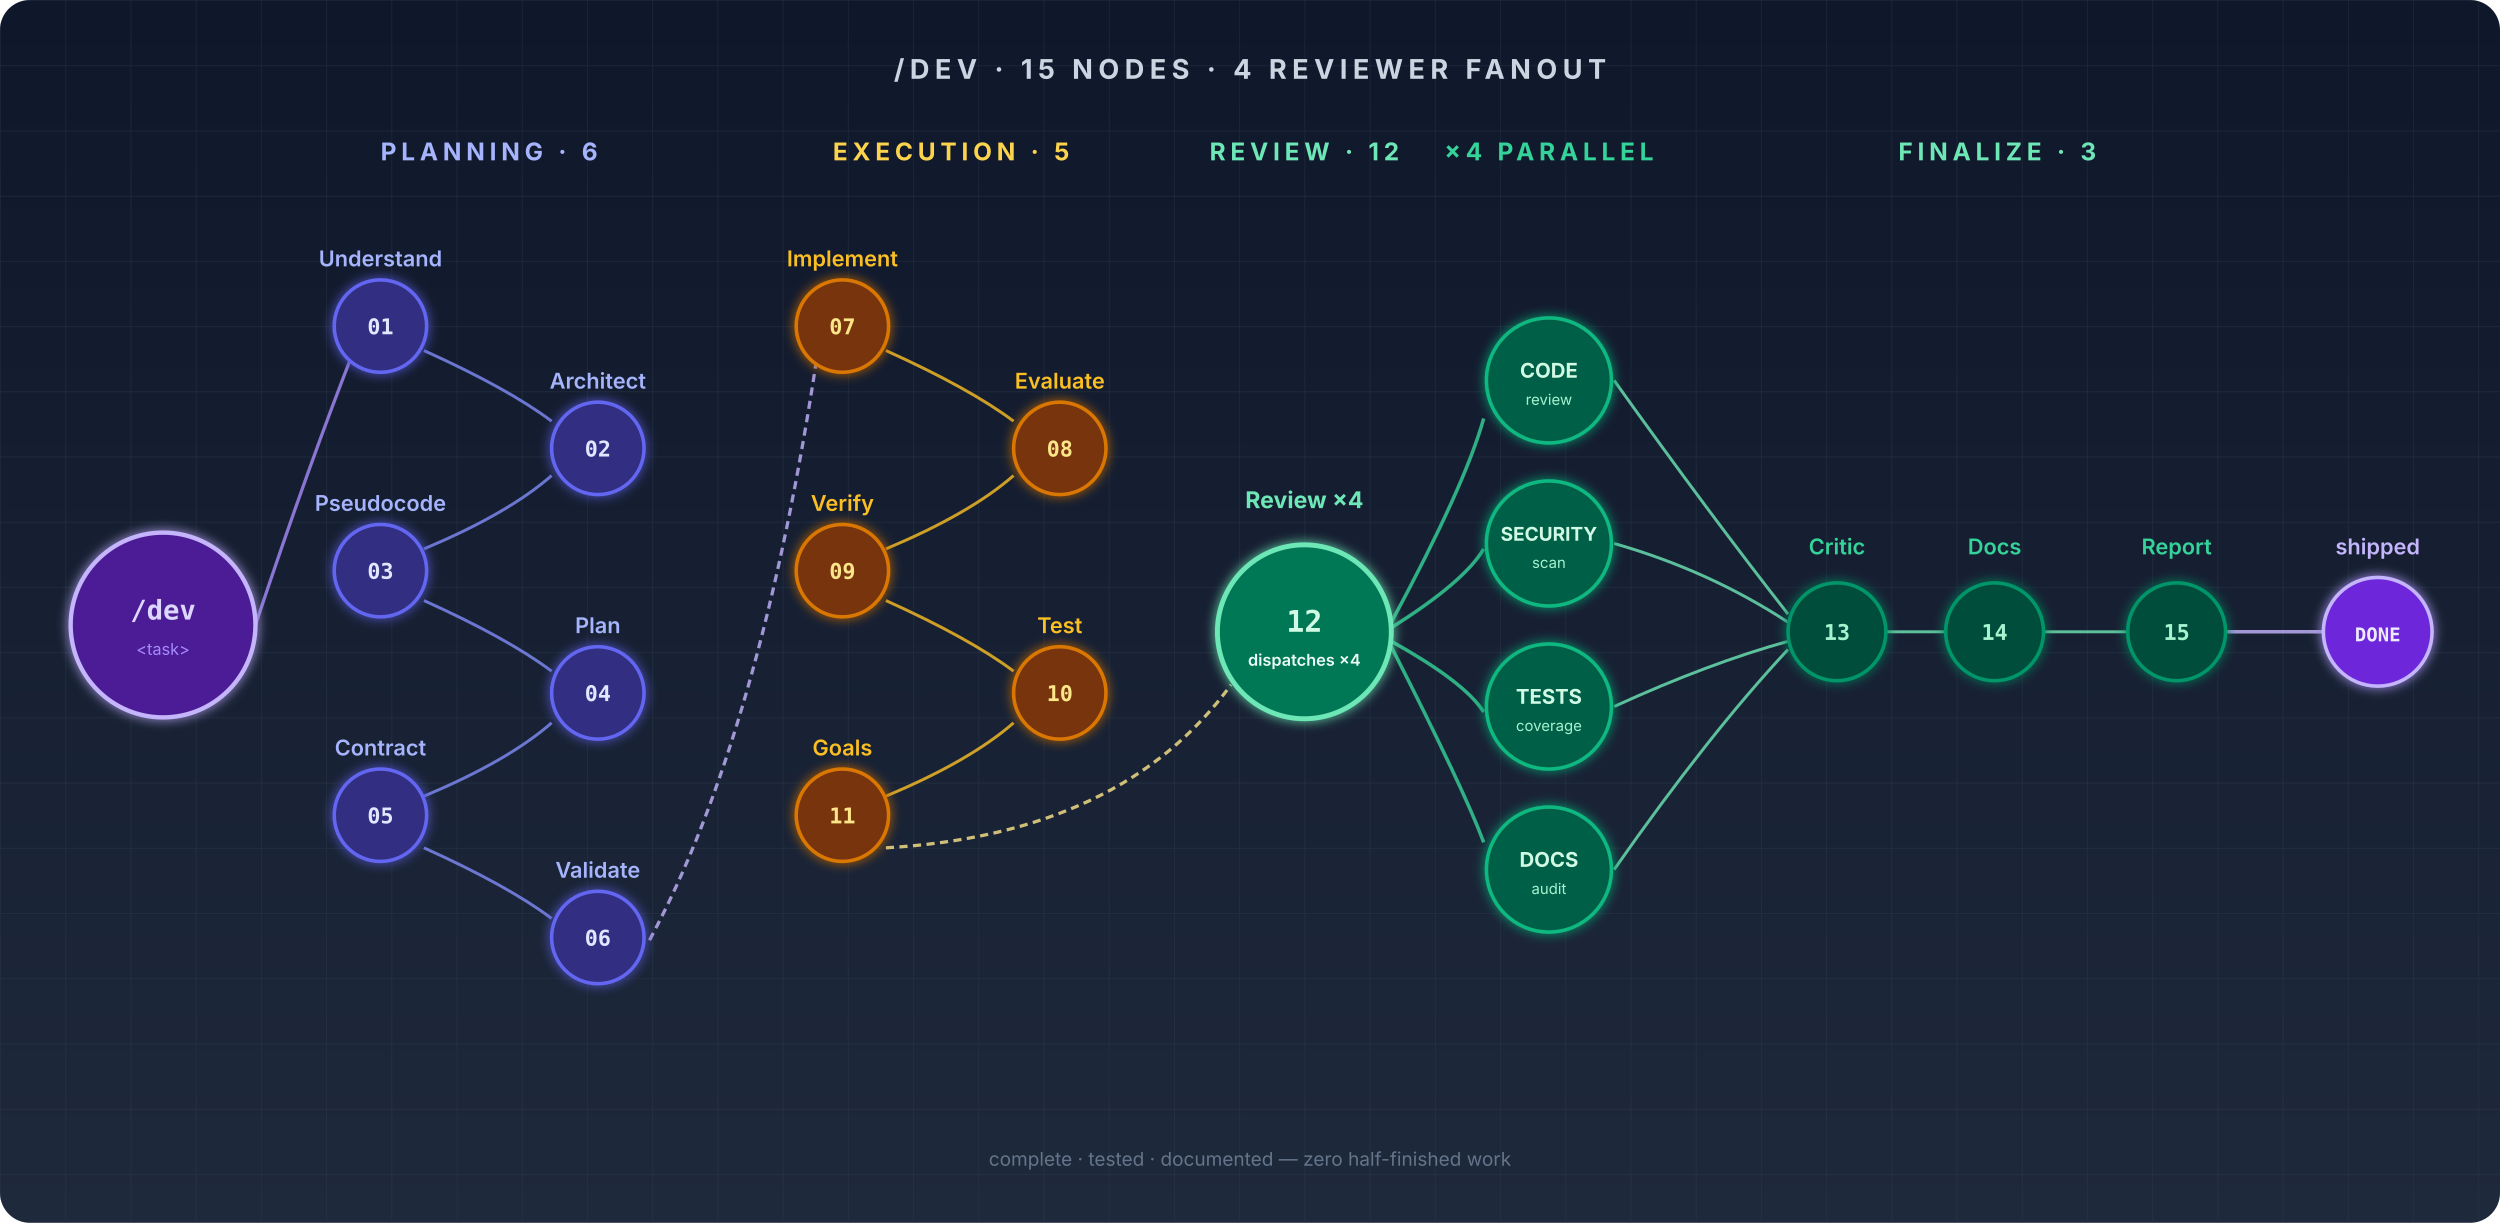
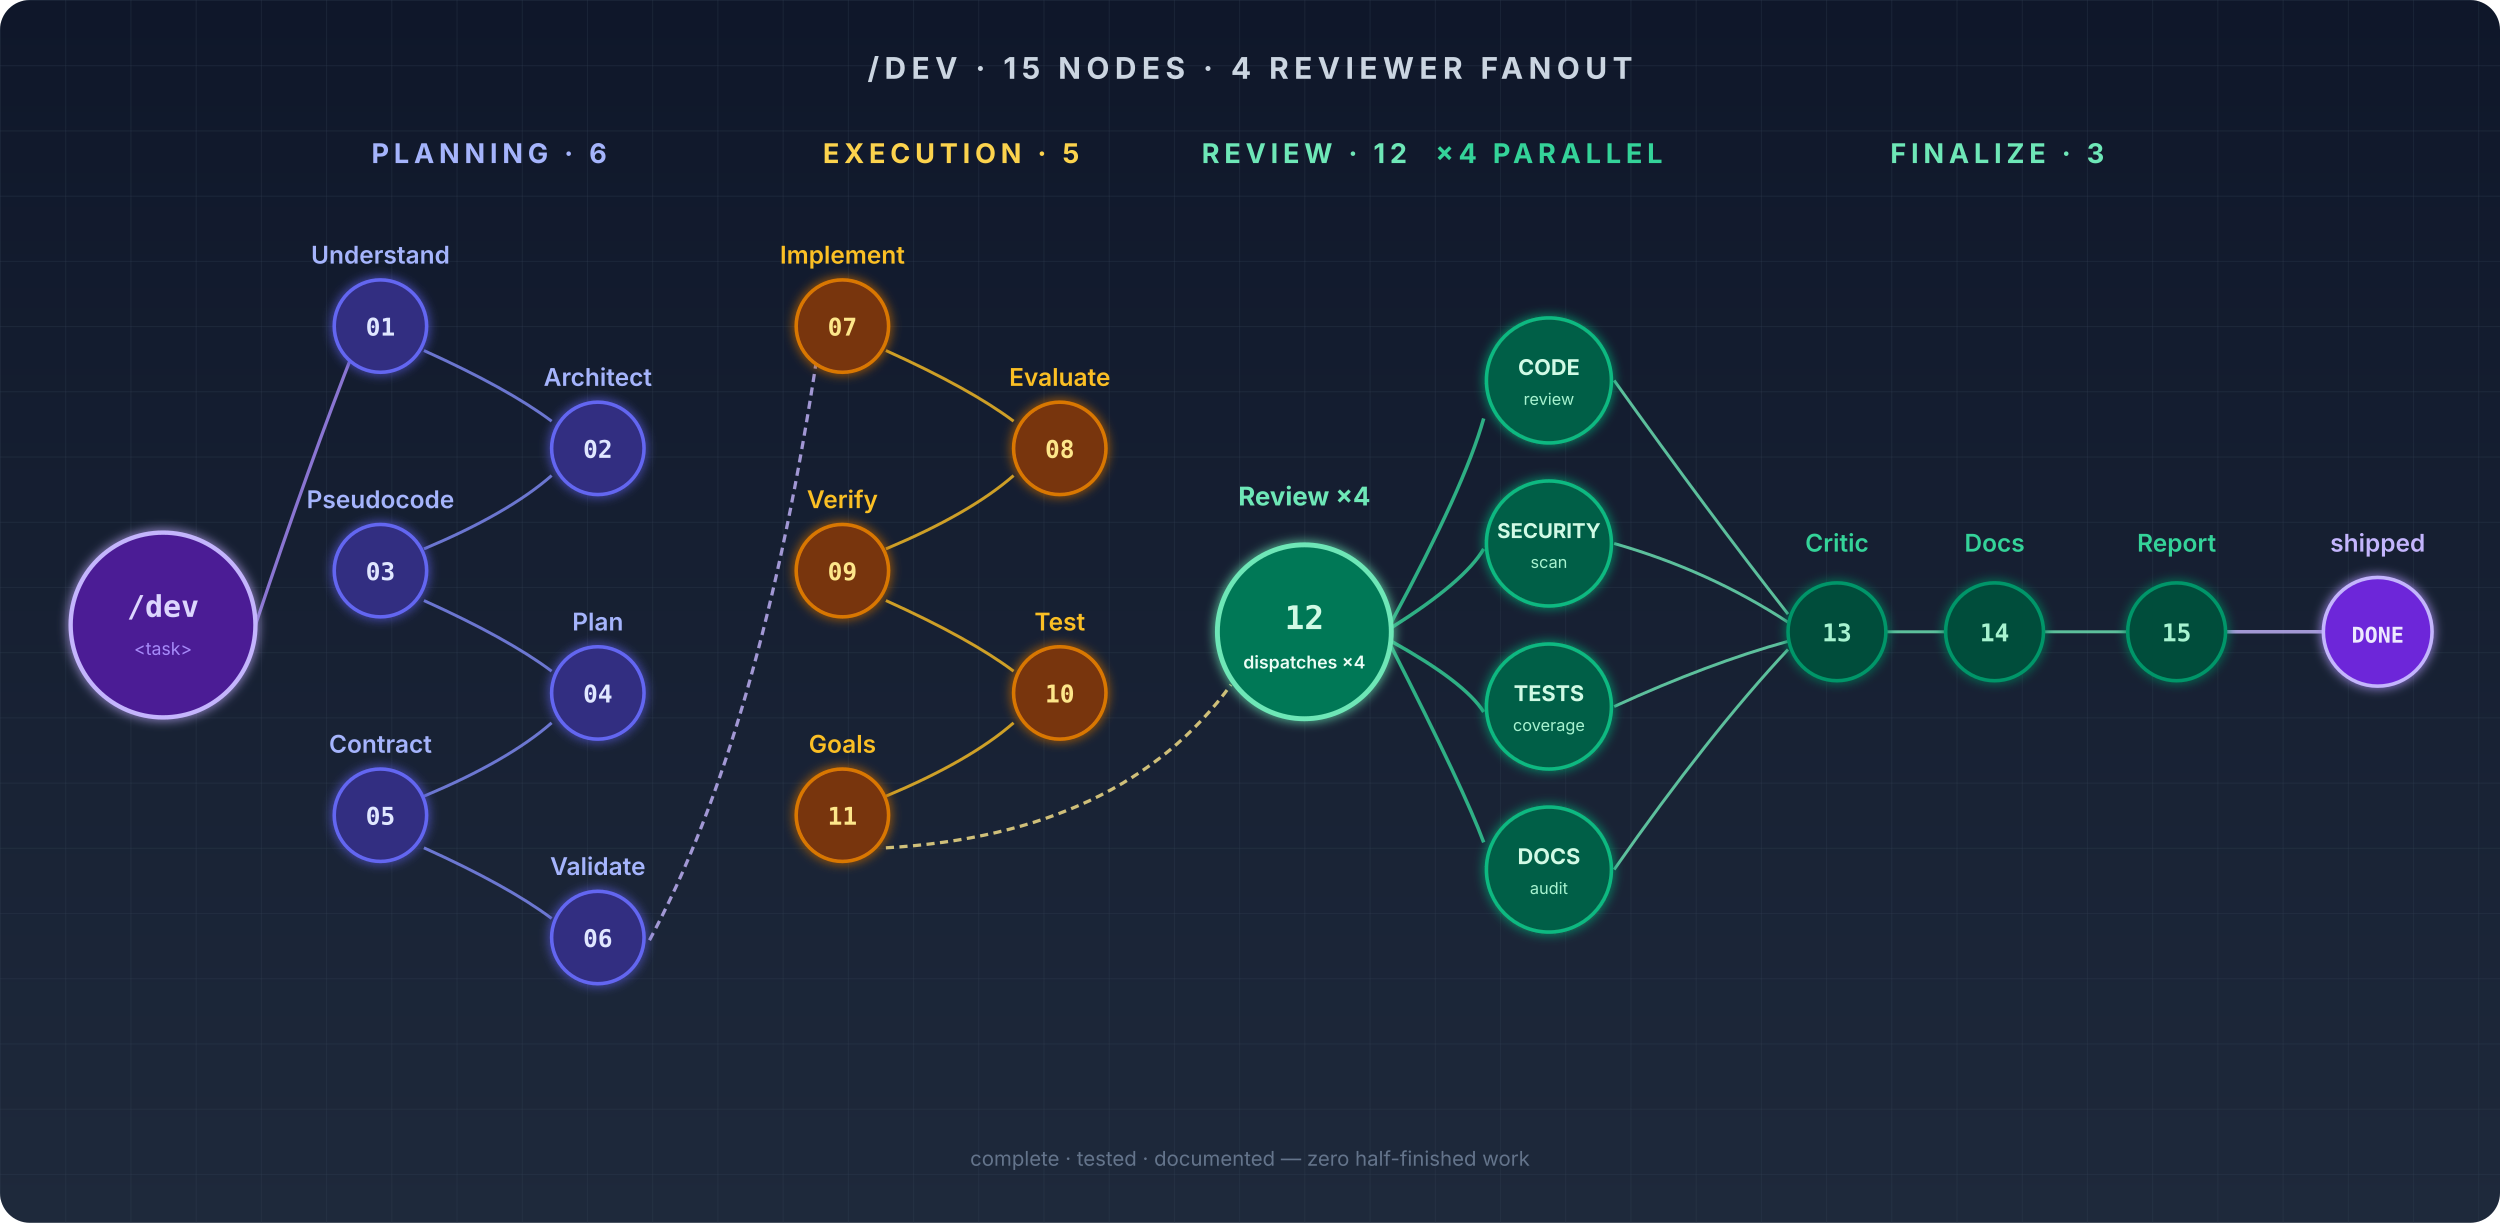
<svg xmlns="http://www.w3.org/2000/svg" width="1840" height="900" viewBox="0 0 1840 900" role="img" aria-label="/dev node graph — 15-node dataflow with 4-reviewer fanout, large readable typography">
  <defs>
    <filter id="glow" x="-50%" y="-50%" width="200%" height="200%">
      <feGaussianBlur stdDeviation="4" result="blur" />
      <feMerge>
        <feMergeNode in="blur" />
        <feMergeNode in="SourceGraphic" />
      </feMerge>
    </filter>
    <linearGradient id="bg" x1="0" y1="0" x2="0" y2="1">
      <stop offset="0%" stop-color="#0f172a" />
      <stop offset="100%" stop-color="#1e293b" />
    </linearGradient>
    <pattern id="grid" width="48" height="48" patternUnits="userSpaceOnUse">
      <path d="M 48 0 L 0 0 0 48" fill="none" stroke="#334155" stroke-width="0.4" />
    </pattern>
  </defs>
  <rect width="1840" height="900" rx="22" fill="url(#bg)" />
  <rect width="1840" height="900" rx="22" fill="url(#grid)" />
-   <text x="920" y="58" text-anchor="middle" font-family="-apple-system,BlinkMacSystemFont,'Segoe UI',sans-serif" font-size="20" font-weight="700" fill="#cbd5e1" letter-spacing="4">/DEV · 15 NODES · 4 REVIEWER FANOUT</text>
-   <text x="360" y="118" text-anchor="middle" font-family="-apple-system,sans-serif" font-size="18" font-weight="700" fill="#a5b4fc" letter-spacing="3.5">PLANNING · 6</text>
-   <text x="700" y="118" text-anchor="middle" font-family="-apple-system,sans-serif" font-size="18" font-weight="700" fill="#fcd34d" letter-spacing="3.5">EXECUTION · 5</text>
-   <text x="960" y="118" text-anchor="middle" font-family="-apple-system,sans-serif" font-size="18" font-weight="700" fill="#6ee7b7" letter-spacing="3.5">REVIEW · 12</text>
-   <text x="1140" y="118" text-anchor="middle" font-family="-apple-system,sans-serif" font-size="18" font-weight="700" fill="#34d399" letter-spacing="3.5">×4 PARALLEL</text>
-   <text x="1470" y="118" text-anchor="middle" font-family="-apple-system,sans-serif" font-size="18" font-weight="700" fill="#6ee7b7" letter-spacing="3.5">FINALIZE · 3</text>
+   <text x="920" y="58" text-anchor="middle" font-family="-apple-system,BlinkMacSystemFont,'Segoe UI',sans-serif" font-size="22" font-weight="700" fill="#cbd5e1" letter-spacing="4">/DEV · 15 NODES · 4 REVIEWER FANOUT</text>
+   <text x="360" y="120" text-anchor="middle" font-family="-apple-system,sans-serif" font-size="20" font-weight="700" fill="#a5b4fc" letter-spacing="3.5">PLANNING · 6</text>
+   <text x="700" y="120" text-anchor="middle" font-family="-apple-system,sans-serif" font-size="20" font-weight="700" fill="#fcd34d" letter-spacing="3.5">EXECUTION · 5</text>
+   <text x="960" y="120" text-anchor="middle" font-family="-apple-system,sans-serif" font-size="20" font-weight="700" fill="#6ee7b7" letter-spacing="3.5">REVIEW · 12</text>
+   <text x="1140" y="120" text-anchor="middle" font-family="-apple-system,sans-serif" font-size="20" font-weight="700" fill="#34d399" letter-spacing="3.5">×4 PARALLEL</text>
+   <text x="1470" y="120" text-anchor="middle" font-family="-apple-system,sans-serif" font-size="20" font-weight="700" fill="#6ee7b7" letter-spacing="3.5">FINALIZE · 3</text>
  <g fill="none" opacity="0.8">
    <path d="M 188 460 Q 228 340 262 254" stroke="#a78bfa" stroke-width="2.4" />
    <g stroke="#818cf8" stroke-width="2.2">
      <path d="M 312 258 Q 374 286 406 310" />
      <path d="M 406 350 Q 374 378 312 404" />
      <path d="M 312 442 Q 374 470 406 494" />
      <path d="M 406 532 Q 374 560 312 586" />
      <path d="M 312 624 Q 374 652 406 676" />
    </g>
    <path d="M 478 692 Q 560 540 602 258" stroke="#c4b5fd" stroke-width="2.4" stroke-dasharray="6,4" />
    <g stroke="#fbbf24" stroke-width="2.2">
      <path d="M 652 258 Q 714 286 746 310" />
      <path d="M 746 350 Q 714 378 652 404" />
      <path d="M 652 442 Q 714 470 746 494" />
      <path d="M 746 532 Q 714 560 652 586" />
    </g>
    <path d="M 652 624 Q 826 614 906 504" stroke="#fde68a" stroke-width="2.4" stroke-dasharray="6,4" />
    <g stroke="#34d399" stroke-width="2.6">
      <path d="M 1024 458 Q 1078 358 1092 308" />
      <path d="M 1024 462 Q 1078 428 1092 404" />
      <path d="M 1024 472 Q 1078 502 1092 524" />
      <path d="M 1024 476 Q 1078 582 1092 620" />
    </g>
    <g stroke="#6ee7b7" stroke-width="2.2">
      <path d="M 1188 280 Q 1258 378 1316 452" />
      <path d="M 1188 400 Q 1258 420 1316 458" />
      <path d="M 1188 520 Q 1258 488 1316 472" />
      <path d="M 1188 640 Q 1258 540 1316 478" />
    </g>
    <g stroke="#6ee7b7" stroke-width="2.2">
      <path d="M 1388 465 L 1432 465" />
      <path d="M 1504 465 L 1566 465" />
    </g>
    <path d="M 1638 465 Q 1688 465 1710 465" stroke="#c4b5fd" stroke-width="2.6" />
  </g>
  <circle cx="120" cy="460" r="68" fill="#4c1d95" stroke="#c4b5fd" stroke-width="3.2" filter="url(#glow)" />
-   <text x="120" y="456" text-anchor="middle" font-family="'SF Mono',monospace" font-size="20" font-weight="700" fill="#ddd6fe">/dev</text>
-   <text x="120" y="482" text-anchor="middle" font-family="-apple-system,sans-serif" font-size="12" fill="#a78bfa">&lt;task&gt;</text>
-   <g font-family="-apple-system,sans-serif" font-size="16" font-weight="600" fill="#a5b4fc">
-     <text x="280" y="196" text-anchor="middle">Understand</text>
-     <text x="440" y="286" text-anchor="middle">Architect</text>
-     <text x="280" y="376" text-anchor="middle">Pseudocode</text>
-     <text x="440" y="466" text-anchor="middle">Plan</text>
-     <text x="280" y="556" text-anchor="middle">Contract</text>
-     <text x="440" y="646" text-anchor="middle">Validate</text>
+   <text x="120" y="454" text-anchor="middle" font-family="'SF Mono',monospace" font-size="22" font-weight="700" fill="#ddd6fe">/dev</text>
+   <text x="120" y="482" text-anchor="middle" font-family="-apple-system,sans-serif" font-size="13" fill="#a78bfa">&lt;task&gt;</text>
+   <g font-family="-apple-system,sans-serif" font-size="18" font-weight="600" fill="#a5b4fc">
+     <text x="280" y="194" text-anchor="middle">Understand</text>
+     <text x="440" y="284" text-anchor="middle">Architect</text>
+     <text x="280" y="374" text-anchor="middle">Pseudocode</text>
+     <text x="440" y="464" text-anchor="middle">Plan</text>
+     <text x="280" y="554" text-anchor="middle">Contract</text>
+     <text x="440" y="644" text-anchor="middle">Validate</text>
  </g>
-   <g font-family="'SF Mono',monospace" font-size="16" font-weight="700">
+   <g font-family="'SF Mono',monospace" font-size="18" font-weight="700">
    <circle cx="280" cy="240" r="34" fill="#312e81" stroke="#6366f1" stroke-width="2.6" filter="url(#glow)" />
-     <text x="280" y="246" text-anchor="middle" fill="#e0e7ff">01</text>
+     <text x="280" y="247" text-anchor="middle" fill="#e0e7ff">01</text>
    <circle cx="440" cy="330" r="34" fill="#312e81" stroke="#6366f1" stroke-width="2.6" filter="url(#glow)" />
-     <text x="440" y="336" text-anchor="middle" fill="#e0e7ff">02</text>
+     <text x="440" y="337" text-anchor="middle" fill="#e0e7ff">02</text>
    <circle cx="280" cy="420" r="34" fill="#312e81" stroke="#6366f1" stroke-width="2.6" filter="url(#glow)" />
-     <text x="280" y="426" text-anchor="middle" fill="#e0e7ff">03</text>
+     <text x="280" y="427" text-anchor="middle" fill="#e0e7ff">03</text>
    <circle cx="440" cy="510" r="34" fill="#312e81" stroke="#6366f1" stroke-width="2.6" filter="url(#glow)" />
-     <text x="440" y="516" text-anchor="middle" fill="#e0e7ff">04</text>
+     <text x="440" y="517" text-anchor="middle" fill="#e0e7ff">04</text>
    <circle cx="280" cy="600" r="34" fill="#312e81" stroke="#6366f1" stroke-width="2.6" filter="url(#glow)" />
-     <text x="280" y="606" text-anchor="middle" fill="#e0e7ff">05</text>
+     <text x="280" y="607" text-anchor="middle" fill="#e0e7ff">05</text>
    <circle cx="440" cy="690" r="34" fill="#312e81" stroke="#6366f1" stroke-width="2.6" filter="url(#glow)" />
-     <text x="440" y="696" text-anchor="middle" fill="#e0e7ff">06</text>
+     <text x="440" y="697" text-anchor="middle" fill="#e0e7ff">06</text>
  </g>
-   <g font-family="-apple-system,sans-serif" font-size="16" font-weight="600" fill="#fbbf24">
-     <text x="620" y="196" text-anchor="middle">Implement</text>
-     <text x="780" y="286" text-anchor="middle">Evaluate</text>
-     <text x="620" y="376" text-anchor="middle">Verify</text>
-     <text x="780" y="466" text-anchor="middle">Test</text>
-     <text x="620" y="556" text-anchor="middle">Goals</text>
+   <g font-family="-apple-system,sans-serif" font-size="18" font-weight="600" fill="#fbbf24">
+     <text x="620" y="194" text-anchor="middle">Implement</text>
+     <text x="780" y="284" text-anchor="middle">Evaluate</text>
+     <text x="620" y="374" text-anchor="middle">Verify</text>
+     <text x="780" y="464" text-anchor="middle">Test</text>
+     <text x="620" y="554" text-anchor="middle">Goals</text>
  </g>
-   <g font-family="'SF Mono',monospace" font-size="16" font-weight="700">
+   <g font-family="'SF Mono',monospace" font-size="18" font-weight="700">
    <circle cx="620" cy="240" r="34" fill="#78350f" stroke="#d97706" stroke-width="2.6" filter="url(#glow)" />
-     <text x="620" y="246" text-anchor="middle" fill="#fde68a">07</text>
+     <text x="620" y="247" text-anchor="middle" fill="#fde68a">07</text>
    <circle cx="780" cy="330" r="34" fill="#78350f" stroke="#d97706" stroke-width="2.6" filter="url(#glow)" />
-     <text x="780" y="336" text-anchor="middle" fill="#fde68a">08</text>
+     <text x="780" y="337" text-anchor="middle" fill="#fde68a">08</text>
    <circle cx="620" cy="420" r="34" fill="#78350f" stroke="#d97706" stroke-width="2.6" filter="url(#glow)" />
-     <text x="620" y="426" text-anchor="middle" fill="#fde68a">09</text>
+     <text x="620" y="427" text-anchor="middle" fill="#fde68a">09</text>
    <circle cx="780" cy="510" r="34" fill="#78350f" stroke="#d97706" stroke-width="2.6" filter="url(#glow)" />
-     <text x="780" y="516" text-anchor="middle" fill="#fde68a">10</text>
+     <text x="780" y="517" text-anchor="middle" fill="#fde68a">10</text>
    <circle cx="620" cy="600" r="34" fill="#78350f" stroke="#d97706" stroke-width="2.6" filter="url(#glow)" />
-     <text x="620" y="606" text-anchor="middle" fill="#fde68a">11</text>
+     <text x="620" y="607" text-anchor="middle" fill="#fde68a">11</text>
  </g>
-   <text x="960" y="374" text-anchor="middle" font-family="-apple-system,sans-serif" font-size="17" font-weight="700" fill="#6ee7b7">Review ×4</text>
+   <text x="960" y="372" text-anchor="middle" font-family="-apple-system,sans-serif" font-size="19" font-weight="700" fill="#6ee7b7">Review ×4</text>
  <circle cx="960" cy="465" r="64" fill="#047857" stroke="#6ee7b7" stroke-width="3.6" filter="url(#glow)" />
-   <text x="960" y="465" text-anchor="middle" font-family="'SF Mono',monospace" font-size="22" font-weight="700" fill="#d1fae5">12</text>
-   <text x="960" y="490" text-anchor="middle" font-family="-apple-system,sans-serif" font-size="12" fill="#ecfdf5" font-weight="600">dispatches ×4</text>
+   <text x="960" y="463" text-anchor="middle" font-family="'SF Mono',monospace" font-size="24" font-weight="700" fill="#d1fae5">12</text>
+   <text x="960" y="492" text-anchor="middle" font-family="-apple-system,sans-serif" font-size="13" fill="#ecfdf5" font-weight="600">dispatches ×4</text>
  <g>
    <circle cx="1140" cy="280" r="46" fill="#065f46" stroke="#10b981" stroke-width="2.6" filter="url(#glow)" />
-     <text x="1140" y="278" text-anchor="middle" font-family="-apple-system,sans-serif" font-size="15" font-weight="700" fill="#d1fae5">CODE</text>
-     <text x="1140" y="298" text-anchor="middle" font-family="-apple-system,sans-serif" font-size="11" fill="#a7f3d0">review</text>
+     <text x="1140" y="276" text-anchor="middle" font-family="-apple-system,sans-serif" font-size="16" font-weight="700" fill="#d1fae5">CODE</text>
+     <text x="1140" y="298" text-anchor="middle" font-family="-apple-system,sans-serif" font-size="12" fill="#a7f3d0">review</text>
    <circle cx="1140" cy="400" r="46" fill="#065f46" stroke="#10b981" stroke-width="2.6" filter="url(#glow)" />
-     <text x="1140" y="398" text-anchor="middle" font-family="-apple-system,sans-serif" font-size="14" font-weight="700" fill="#d1fae5">SECURITY</text>
-     <text x="1140" y="418" text-anchor="middle" font-family="-apple-system,sans-serif" font-size="11" fill="#a7f3d0">scan</text>
+     <text x="1140" y="396" text-anchor="middle" font-family="-apple-system,sans-serif" font-size="15" font-weight="700" fill="#d1fae5">SECURITY</text>
+     <text x="1140" y="418" text-anchor="middle" font-family="-apple-system,sans-serif" font-size="12" fill="#a7f3d0">scan</text>
    <circle cx="1140" cy="520" r="46" fill="#065f46" stroke="#10b981" stroke-width="2.6" filter="url(#glow)" />
-     <text x="1140" y="518" text-anchor="middle" font-family="-apple-system,sans-serif" font-size="15" font-weight="700" fill="#d1fae5">TESTS</text>
-     <text x="1140" y="538" text-anchor="middle" font-family="-apple-system,sans-serif" font-size="11" fill="#a7f3d0">coverage</text>
+     <text x="1140" y="516" text-anchor="middle" font-family="-apple-system,sans-serif" font-size="16" font-weight="700" fill="#d1fae5">TESTS</text>
+     <text x="1140" y="538" text-anchor="middle" font-family="-apple-system,sans-serif" font-size="12" fill="#a7f3d0">coverage</text>
    <circle cx="1140" cy="640" r="46" fill="#065f46" stroke="#10b981" stroke-width="2.6" filter="url(#glow)" />
-     <text x="1140" y="638" text-anchor="middle" font-family="-apple-system,sans-serif" font-size="15" font-weight="700" fill="#d1fae5">DOCS</text>
-     <text x="1140" y="658" text-anchor="middle" font-family="-apple-system,sans-serif" font-size="11" fill="#a7f3d0">audit</text>
+     <text x="1140" y="636" text-anchor="middle" font-family="-apple-system,sans-serif" font-size="16" font-weight="700" fill="#d1fae5">DOCS</text>
+     <text x="1140" y="658" text-anchor="middle" font-family="-apple-system,sans-serif" font-size="12" fill="#a7f3d0">audit</text>
  </g>
-   <g font-family="-apple-system,sans-serif" font-size="16" font-weight="600" fill="#34d399">
-     <text x="1352" y="408" text-anchor="middle">Critic</text>
-     <text x="1468" y="408" text-anchor="middle">Docs</text>
-     <text x="1602" y="408" text-anchor="middle">Report</text>
+   <g font-family="-apple-system,sans-serif" font-size="18" font-weight="600" fill="#34d399">
+     <text x="1352" y="406" text-anchor="middle">Critic</text>
+     <text x="1468" y="406" text-anchor="middle">Docs</text>
+     <text x="1602" y="406" text-anchor="middle">Report</text>
  </g>
-   <g font-family="'SF Mono',monospace" font-size="16" font-weight="700">
+   <g font-family="'SF Mono',monospace" font-size="18" font-weight="700">
    <circle cx="1352" cy="465" r="36" fill="#064e3b" stroke="#059669" stroke-width="2.6" filter="url(#glow)" />
-     <text x="1352" y="471" text-anchor="middle" fill="#a7f3d0">13</text>
+     <text x="1352" y="472" text-anchor="middle" fill="#a7f3d0">13</text>
    <circle cx="1468" cy="465" r="36" fill="#064e3b" stroke="#059669" stroke-width="2.6" filter="url(#glow)" />
-     <text x="1468" y="471" text-anchor="middle" fill="#a7f3d0">14</text>
+     <text x="1468" y="472" text-anchor="middle" fill="#a7f3d0">14</text>
    <circle cx="1602" cy="465" r="36" fill="#064e3b" stroke="#059669" stroke-width="2.6" filter="url(#glow)" />
-     <text x="1602" y="471" text-anchor="middle" fill="#a7f3d0">15</text>
+     <text x="1602" y="472" text-anchor="middle" fill="#a7f3d0">15</text>
  </g>
-   <text x="1750" y="408" text-anchor="middle" font-family="-apple-system,sans-serif" font-size="16" font-weight="600" fill="#c4b5fd">shipped</text>
+   <text x="1750" y="406" text-anchor="middle" font-family="-apple-system,sans-serif" font-size="18" font-weight="600" fill="#c4b5fd">shipped</text>
  <circle cx="1750" cy="465" r="40" fill="#6d28d9" stroke="#c4b5fd" stroke-width="2.6" filter="url(#glow)" />
-   <text x="1750" y="472" text-anchor="middle" font-family="'SF Mono',monospace" font-size="14" font-weight="700" fill="#ede9fe">DONE</text>
-   <text x="920" y="858" text-anchor="middle" font-family="-apple-system,sans-serif" font-size="14" fill="#64748b">complete · tested · documented — zero half-finished work</text>
+   <text x="1750" y="473" text-anchor="middle" font-family="'SF Mono',monospace" font-size="16" font-weight="700" fill="#ede9fe">DONE</text>
+   <text x="920" y="858" text-anchor="middle" font-family="-apple-system,sans-serif" font-size="15" fill="#64748b">complete · tested · documented — zero half-finished work</text>
</svg>
